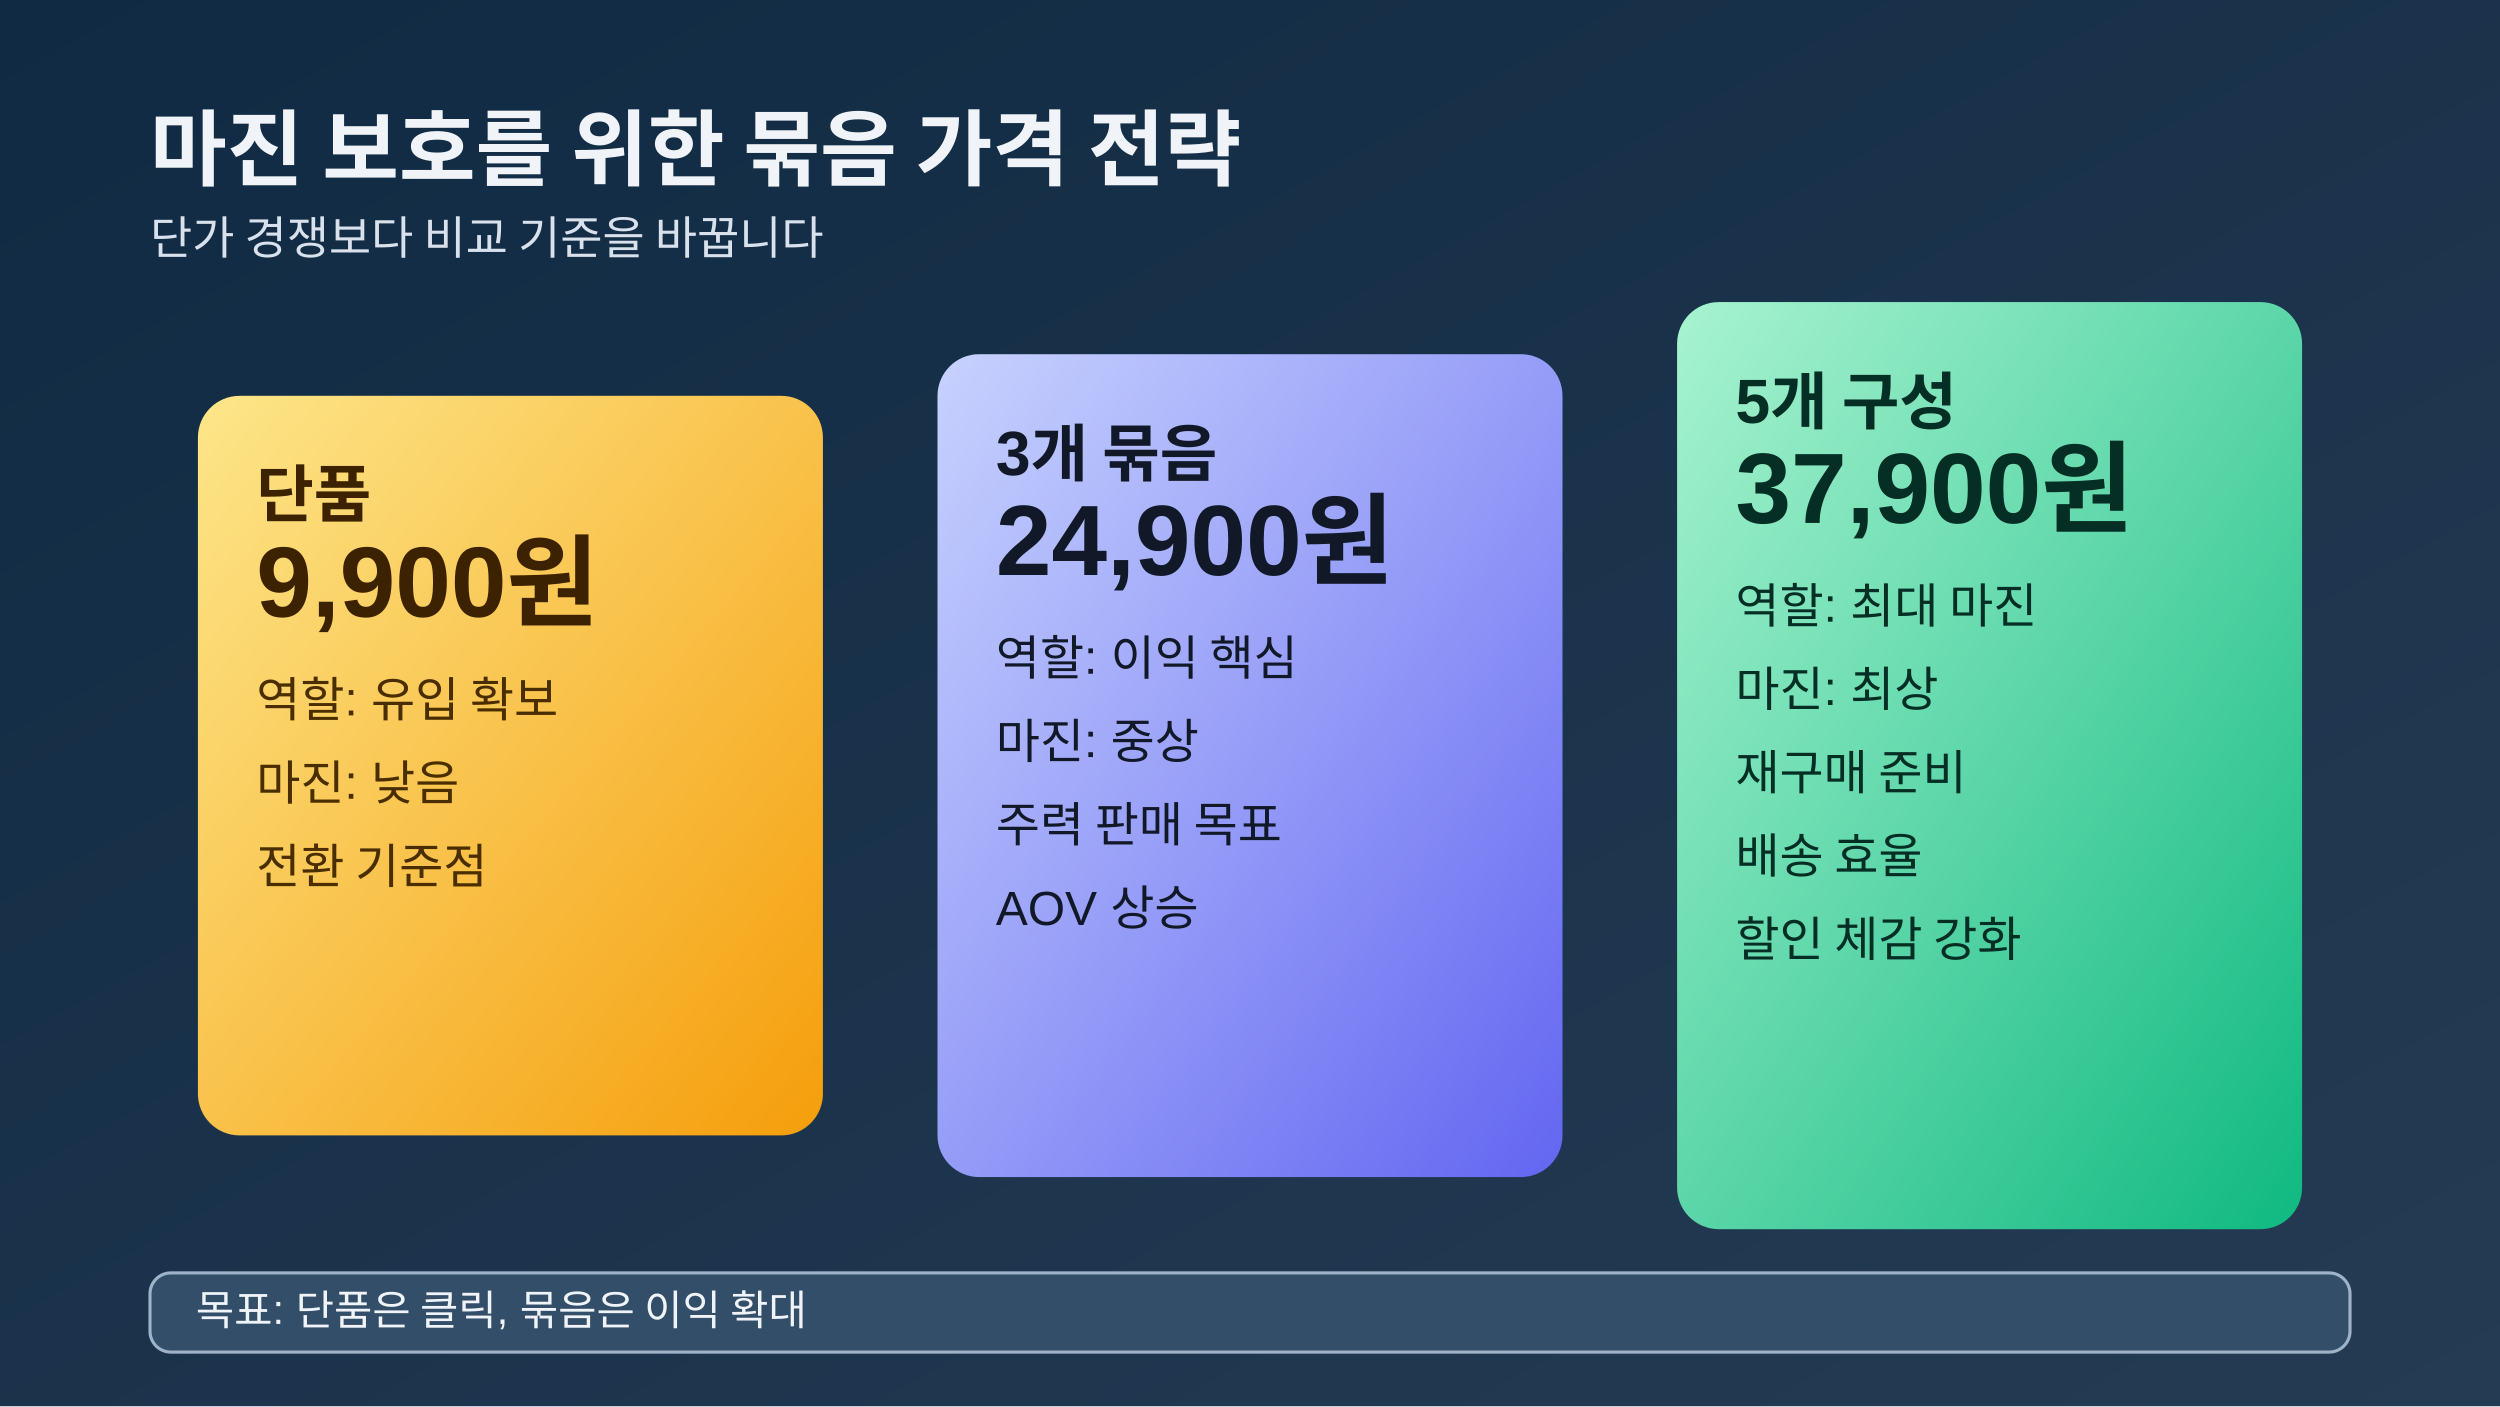
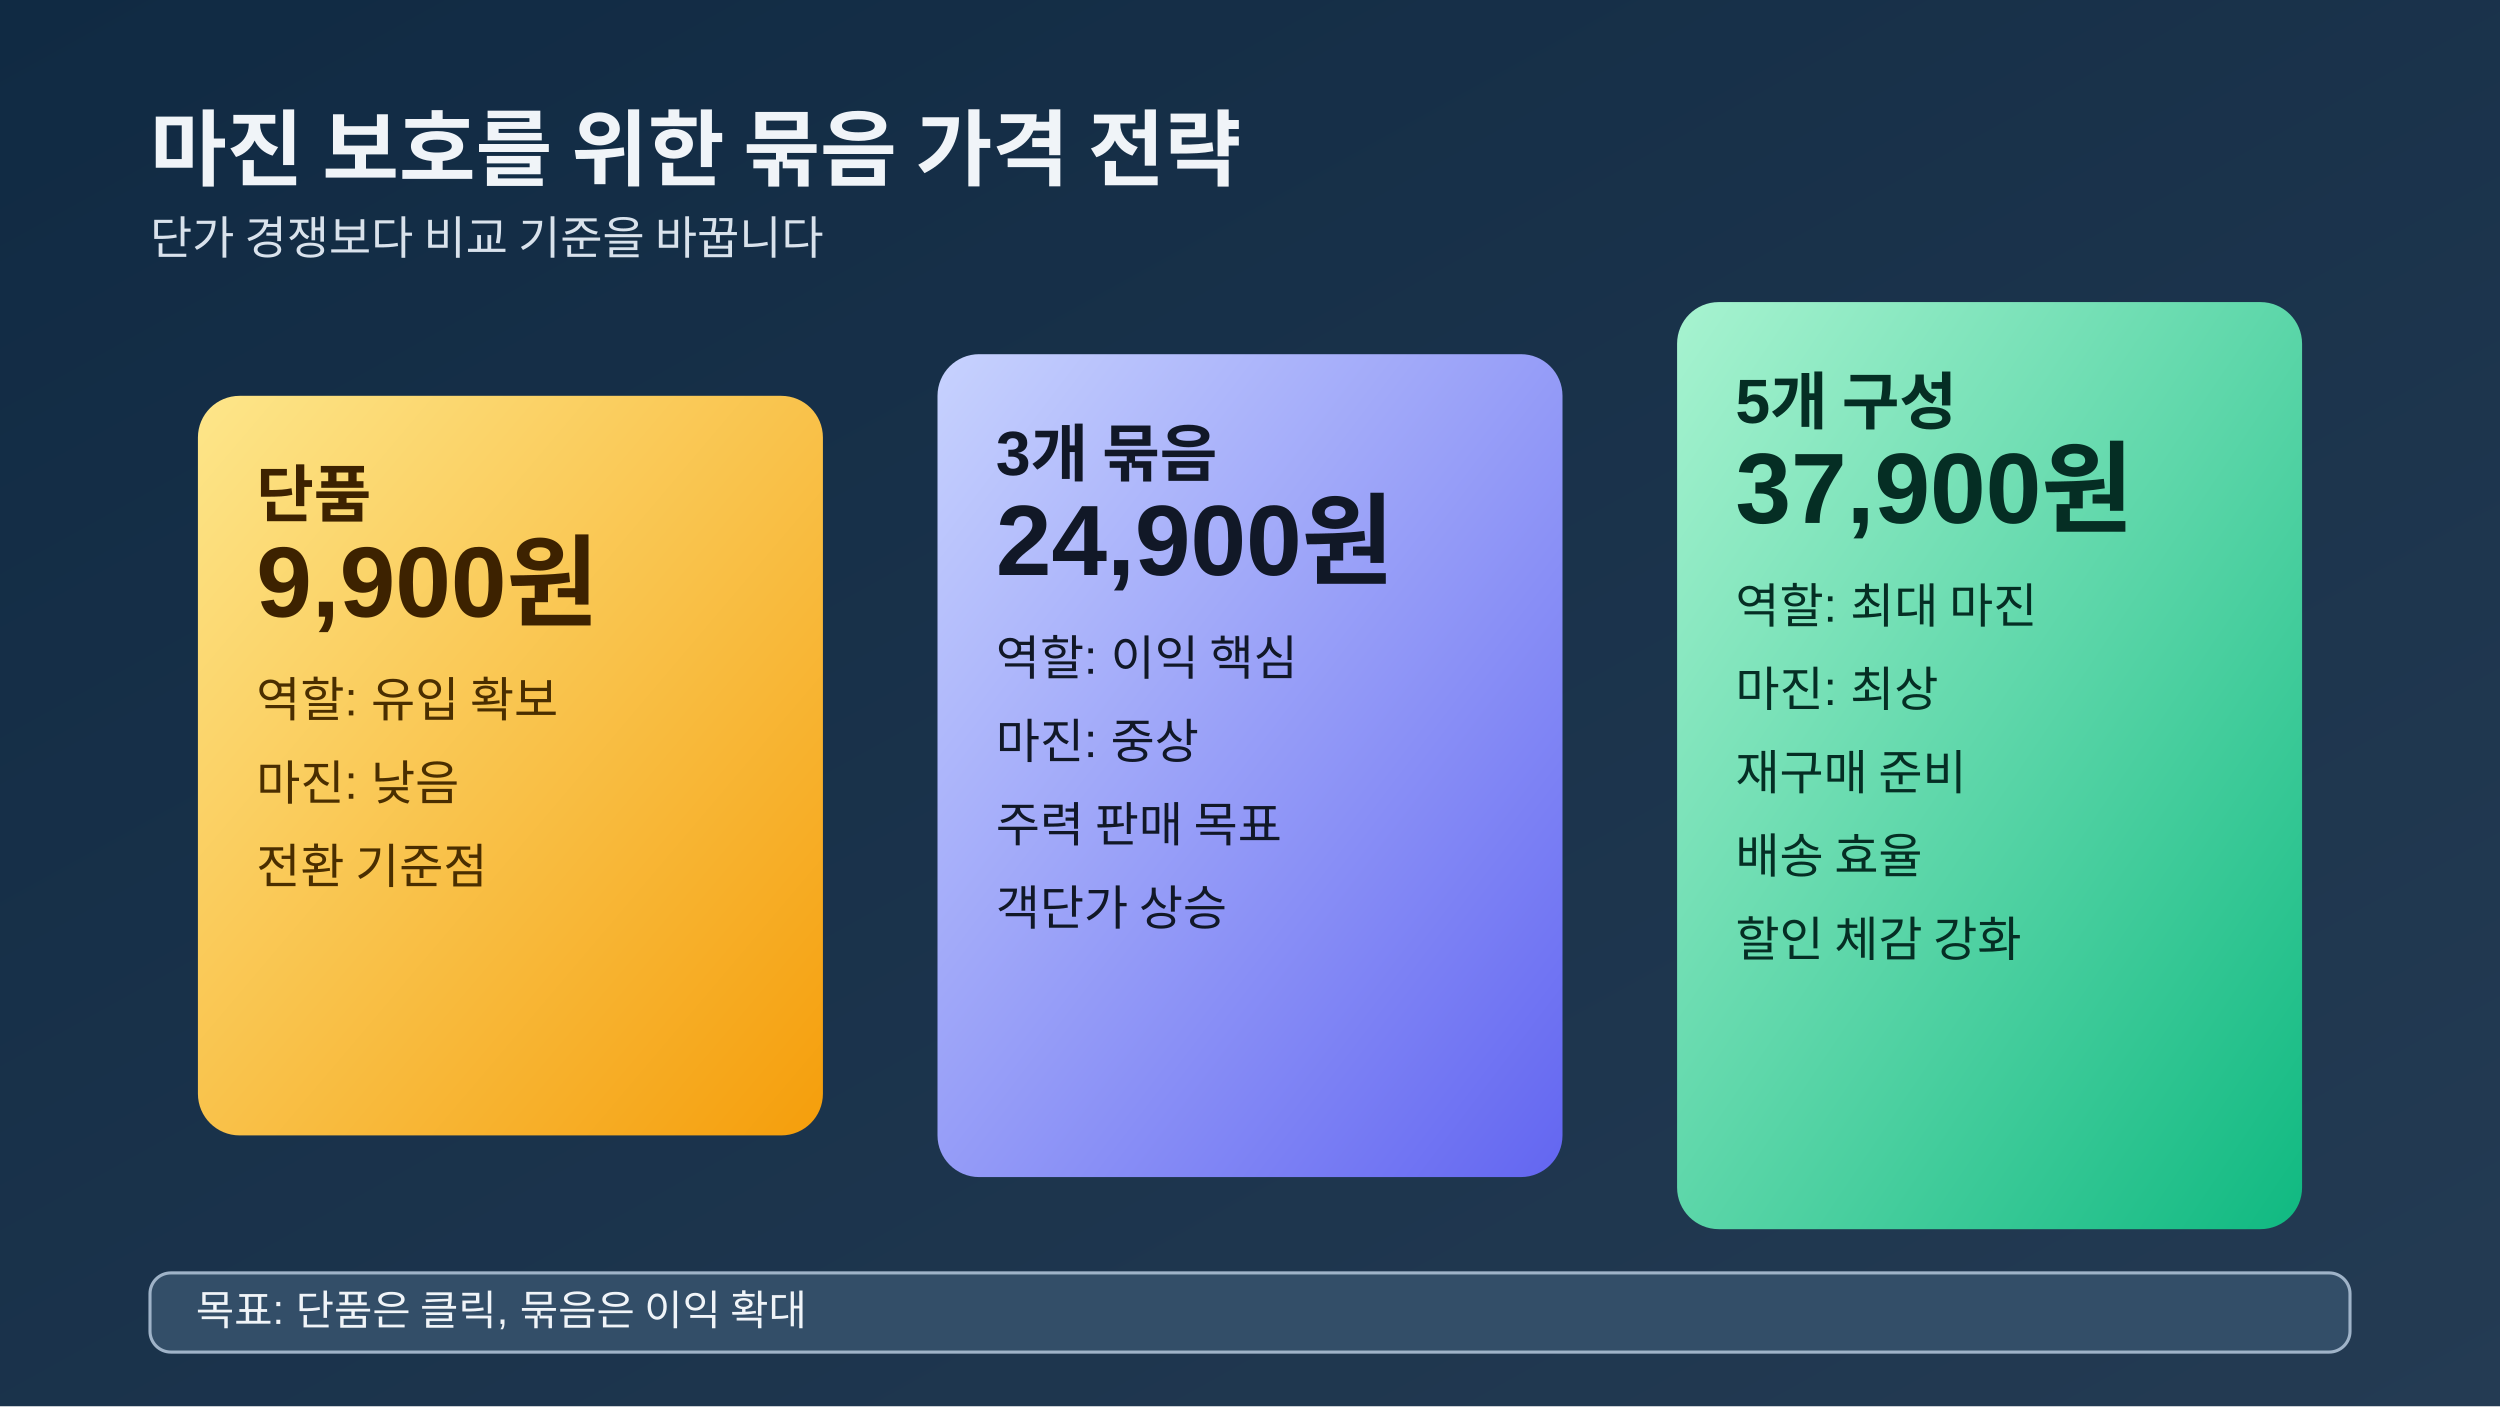
<svg xmlns="http://www.w3.org/2000/svg" width="1200" height="675" viewBox="0 0 1200 675" role="img" aria-label="가격 및 묶음 전략">
  <defs>
    <linearGradient id="bg2" x1="0" y1="0" x2="1" y2="1">
      <stop offset="0%" stop-color="#102A43" />
      <stop offset="100%" stop-color="#243B53" />
    </linearGradient>
    <linearGradient id="cardA" x1="0" y1="0" x2="1" y2="1">
      <stop offset="0%" stop-color="#FDE68A" />
      <stop offset="100%" stop-color="#F59E0B" />
    </linearGradient>
    <linearGradient id="cardB" x1="0" y1="0" x2="1" y2="1">
      <stop offset="0%" stop-color="#C7D2FE" />
      <stop offset="100%" stop-color="#6366F1" />
    </linearGradient>
    <linearGradient id="cardC" x1="0" y1="0" x2="1" y2="1">
      <stop offset="0%" stop-color="#A7F3D0" />
      <stop offset="100%" stop-color="#10B981" />
    </linearGradient>
  </defs>
  <rect width="1200" height="675" fill="url(#bg2)" />
  <text x="72" y="86" fill="#F0F4F8" font-size="40" font-family="Arial, sans-serif" font-weight="700">마진 보호를 위한 묶음 가격 전략</text>
  <text x="72" y="122" fill="#D9E2EC" font-size="22" font-family="Arial, sans-serif">단가 경쟁보다 비교 기준을 바꿉니다</text>
  <g transform="translate(95,190)">
    <rect x="0" y="0" width="300" height="355" rx="20" fill="url(#cardA)" />
    <text x="28" y="58" fill="#3D2200" font-size="30" font-family="Arial, sans-serif" font-weight="700">단품</text>
    <text x="28" y="106" fill="#3D2200" font-size="48" font-family="Arial, sans-serif" font-weight="800">9,900원</text>
    <text x="28" y="154" fill="#4A2E00" font-size="23" font-family="Arial, sans-serif">역할: 유입 확보</text>
    <text x="28" y="194" fill="#4A2E00" font-size="23" font-family="Arial, sans-serif">마진: 낮음</text>
    <text x="28" y="234" fill="#4A2E00" font-size="23" font-family="Arial, sans-serif">전환 기준점</text>
  </g>
  <g transform="translate(450,170)">
    <rect x="0" y="0" width="300" height="395" rx="20" fill="url(#cardB)" />
    <text x="28" y="58" fill="#111827" font-size="30" font-family="Arial, sans-serif" font-weight="700">3개 묶음</text>
    <text x="28" y="106" fill="#111827" font-size="48" font-family="Arial, sans-serif" font-weight="800">24,900원</text>
    <text x="28" y="154" fill="#111827" font-size="23" font-family="Arial, sans-serif">역할: 이익 핵심</text>
    <text x="28" y="194" fill="#111827" font-size="23" font-family="Arial, sans-serif">마진: 중상</text>
    <text x="28" y="234" fill="#111827" font-size="23" font-family="Arial, sans-serif">주력 판매 목표</text>
-     <text x="28" y="274" fill="#111827" font-size="23" font-family="Arial, sans-serif">AOV 상승</text>
+     <text x="28" y="274" fill="#111827" font-size="23" font-family="Arial, sans-serif">객단가 상승</text>
  </g>
  <g transform="translate(805,145)">
    <rect x="0" y="0" width="300" height="445" rx="20" fill="url(#cardC)" />
    <text x="28" y="58" fill="#052E24" font-size="30" font-family="Arial, sans-serif" font-weight="700">5개 구성</text>
    <text x="28" y="106" fill="#052E24" font-size="48" font-family="Arial, sans-serif" font-weight="800">37,900원</text>
    <text x="28" y="154" fill="#052E24" font-size="23" font-family="Arial, sans-serif">역할: 최대 마진</text>
    <text x="28" y="194" fill="#052E24" font-size="23" font-family="Arial, sans-serif">마진: 최상</text>
    <text x="28" y="234" fill="#052E24" font-size="23" font-family="Arial, sans-serif">재구매 준비</text>
    <text x="28" y="274" fill="#052E24" font-size="23" font-family="Arial, sans-serif">배송 효율</text>
    <text x="28" y="314" fill="#052E24" font-size="23" font-family="Arial, sans-serif">할인 체감 강화</text>
  </g>
  <g transform="translate(72,611)">
    <rect width="1056" height="38" rx="10" fill="#334E68" stroke="#9FB3C8" stroke-width="1.5" />
    <text x="22" y="25" fill="#F0F4F8" font-size="20" font-family="Arial, sans-serif">목표: 단품은 클릭, 묶음은 이익 확대</text>
  </g>
</svg>
